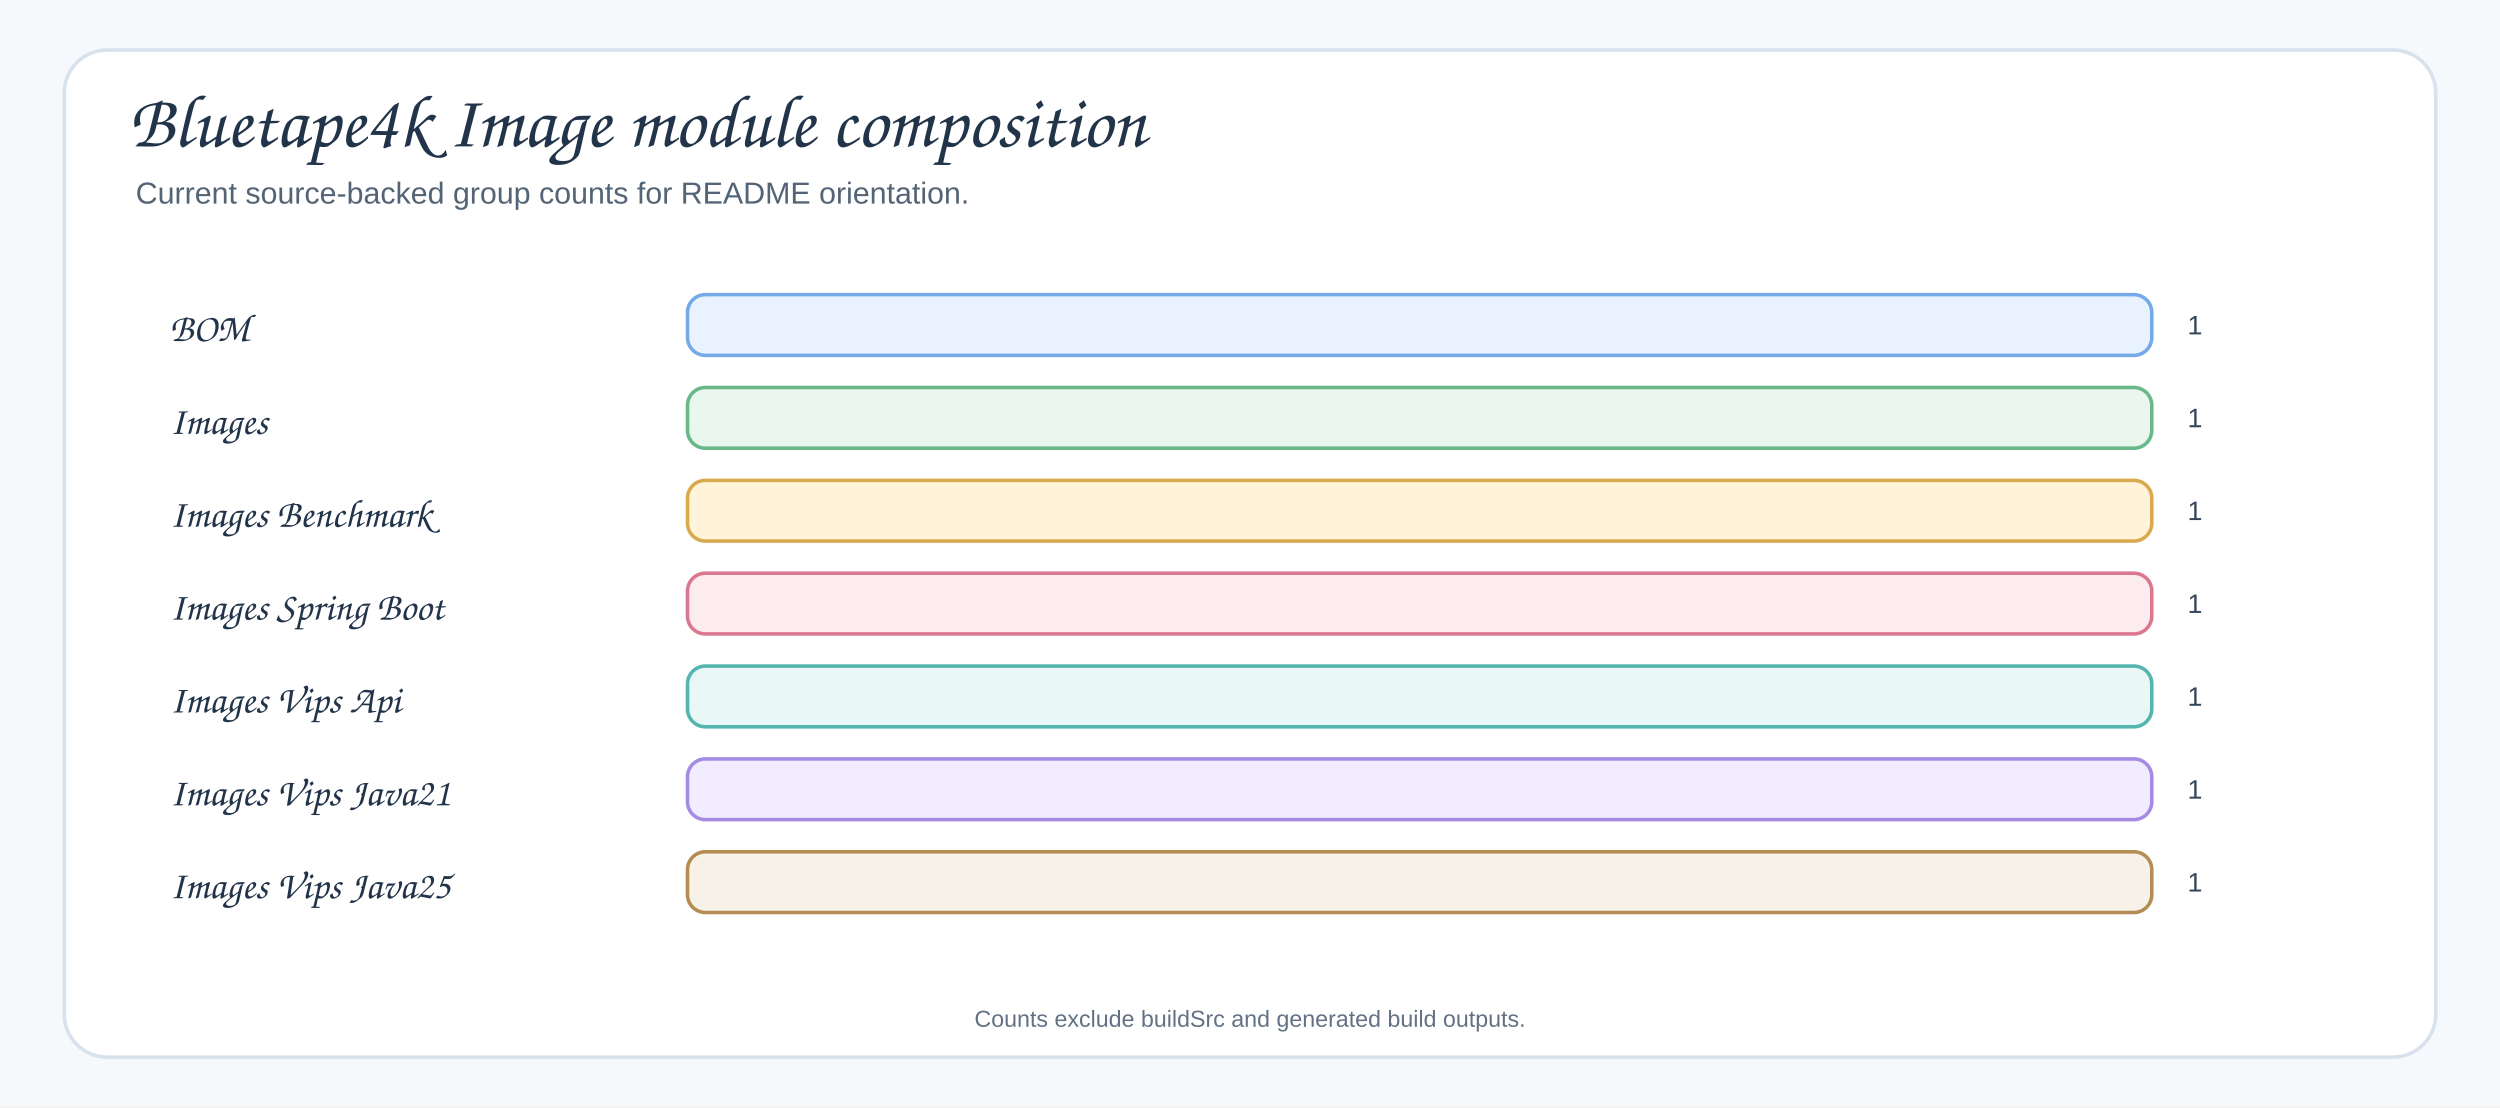
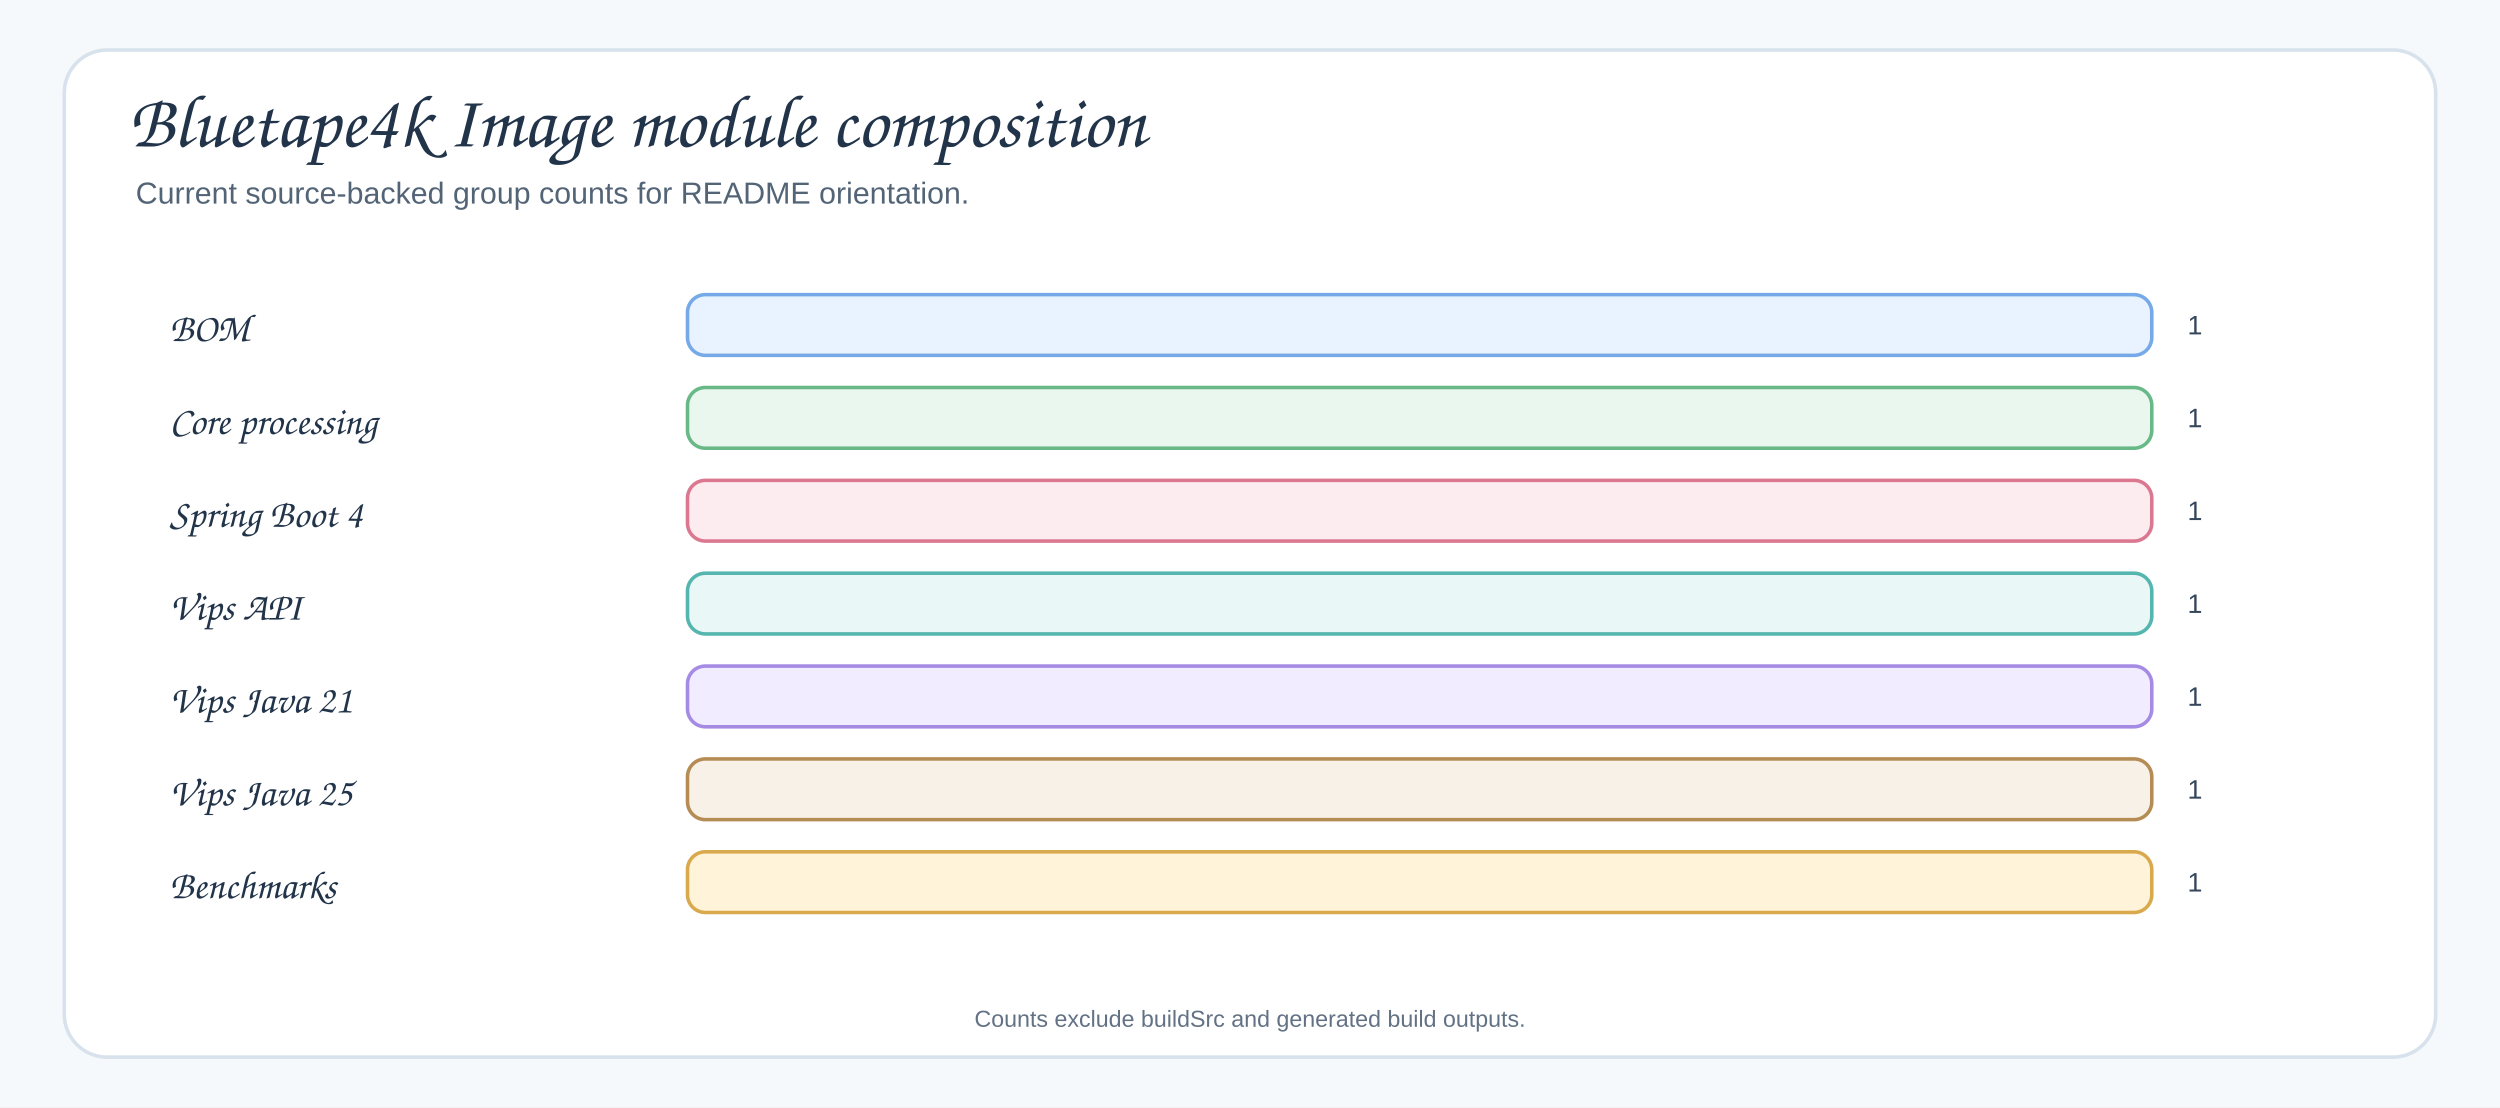
<svg xmlns="http://www.w3.org/2000/svg" width="1400" height="620" viewBox="0 0 1400 620" role="img" aria-labelledby="title desc">
  <defs>
    <filter id="shadow" x="-8%" y="-8%" width="116%" height="116%">
      <feDropShadow dx="0" dy="5" stdDeviation="6" flood-color="#203040" flood-opacity="0.09" />
    </filter>
    <style>.canvas{fill:#F6F9FC}.frame{fill:#FFFFFF;stroke:#D7E2EC;stroke-width:2}.title{font-family:"Architects Daughter","Comic Sans MS","Comic Sans",cursive;font-size:42px;fill:#22344A;font-weight:400}.subtitle{font-family:"Comic Sans MS","Comic Sans","Comic Neue",Arial,sans-serif;font-size:17px;fill:#536476;font-weight:400}.group{filter:url(#shadow);stroke-width:2}.gtitle{font-family:"Architects Daughter","Comic Sans MS","Comic Sans",cursive;font-size:24px;fill:#22344A;font-weight:400}.label{font-family:"Comic Sans MS","Comic Sans","Comic Neue",Arial,sans-serif;font-size:15px;fill:#34465B;font-weight:400}.small{font-family:"Comic Sans MS","Comic Sans","Comic Neue",Arial,sans-serif;font-size:13px;fill:#627184;font-weight:400}.axis{font-family:"Architects Daughter","Comic Sans MS","Comic Sans",cursive;font-size:22px;fill:#22344A;font-weight:400}</style>
  </defs>
  <rect class="canvas" width="1400" height="620" />
  <rect class="frame" x="36" y="28" width="1328" height="564" rx="24" />
  <text class="title" x="72" y="82">Bluetape4k Image module composition</text>
  <text class="subtitle" x="76" y="114">Current source-backed group counts for README orientation.</text>
  <text class="axis" x="95" y="191">BOM</text>
  <rect x="385" y="165" width="820" height="34" rx="10" fill="#EEF4F9" stroke="#D7E2EC" />
  <rect x="385" y="165" width="820" height="34" rx="10" fill="#E8F3FF" stroke="#75A9E8" stroke-width="2" />
  <text class="label" x="1225" y="183" dominant-baseline="middle">1</text>
-   <text class="axis" x="95" y="243">Images</text>
+   <text class="axis" x="95" y="243">Core processing</text>
  <rect x="385" y="217" width="820" height="34" rx="10" fill="#EEF4F9" stroke="#D7E2EC" />
  <rect x="385" y="217" width="820" height="34" rx="10" fill="#EAF7EF" stroke="#69B888" stroke-width="2" />
  <text class="label" x="1225" y="235" dominant-baseline="middle">1</text>
-   <text class="axis" x="95" y="295">Images Benchmark</text>
+   <text class="axis" x="95" y="295">Spring Boot 4</text>
  <rect x="385" y="269" width="820" height="34" rx="10" fill="#EEF4F9" stroke="#D7E2EC" />
-   <rect x="385" y="269" width="820" height="34" rx="10" fill="#FFF3D9" stroke="#D9AA4D" stroke-width="2" />
+   <rect x="385" y="269" width="820" height="34" rx="10" fill="#FDECEF" stroke="#DB7890" stroke-width="2" />
  <text class="label" x="1225" y="287" dominant-baseline="middle">1</text>
-   <text class="axis" x="95" y="347">Images Spring Boot</text>
+   <text class="axis" x="95" y="347">Vips API</text>
  <rect x="385" y="321" width="820" height="34" rx="10" fill="#EEF4F9" stroke="#D7E2EC" />
-   <rect x="385" y="321" width="820" height="34" rx="10" fill="#FDECEF" stroke="#DB7890" stroke-width="2" />
+   <rect x="385" y="321" width="820" height="34" rx="10" fill="#E9F7F6" stroke="#55B5AF" stroke-width="2" />
  <text class="label" x="1225" y="339" dominant-baseline="middle">1</text>
-   <text class="axis" x="95" y="399">Images Vips Api</text>
+   <text class="axis" x="95" y="399">Vips Java 21</text>
  <rect x="385" y="373" width="820" height="34" rx="10" fill="#EEF4F9" stroke="#D7E2EC" />
-   <rect x="385" y="373" width="820" height="34" rx="10" fill="#E9F7F6" stroke="#55B5AF" stroke-width="2" />
+   <rect x="385" y="373" width="820" height="34" rx="10" fill="#F1ECFF" stroke="#A58BE3" stroke-width="2" />
  <text class="label" x="1225" y="391" dominant-baseline="middle">1</text>
-   <text class="axis" x="95" y="451">Images Vips Java21</text>
+   <text class="axis" x="95" y="451">Vips Java 25</text>
  <rect x="385" y="425" width="820" height="34" rx="10" fill="#EEF4F9" stroke="#D7E2EC" />
-   <rect x="385" y="425" width="820" height="34" rx="10" fill="#F1ECFF" stroke="#A58BE3" stroke-width="2" />
+   <rect x="385" y="425" width="820" height="34" rx="10" fill="#F7F1E7" stroke="#B68C55" stroke-width="2" />
  <text class="label" x="1225" y="443" dominant-baseline="middle">1</text>
-   <text class="axis" x="95" y="503">Images Vips Java25</text>
+   <text class="axis" x="95" y="503">Benchmarks</text>
  <rect x="385" y="477" width="820" height="34" rx="10" fill="#EEF4F9" stroke="#D7E2EC" />
-   <rect x="385" y="477" width="820" height="34" rx="10" fill="#F7F1E7" stroke="#B68C55" stroke-width="2" />
+   <rect x="385" y="477" width="820" height="34" rx="10" fill="#FFF3D9" stroke="#D9AA4D" stroke-width="2" />
  <text class="label" x="1225" y="495" dominant-baseline="middle">1</text>
  <text class="small" x="700.0" y="575" text-anchor="middle">Counts exclude buildSrc and generated build outputs.</text>
</svg>
